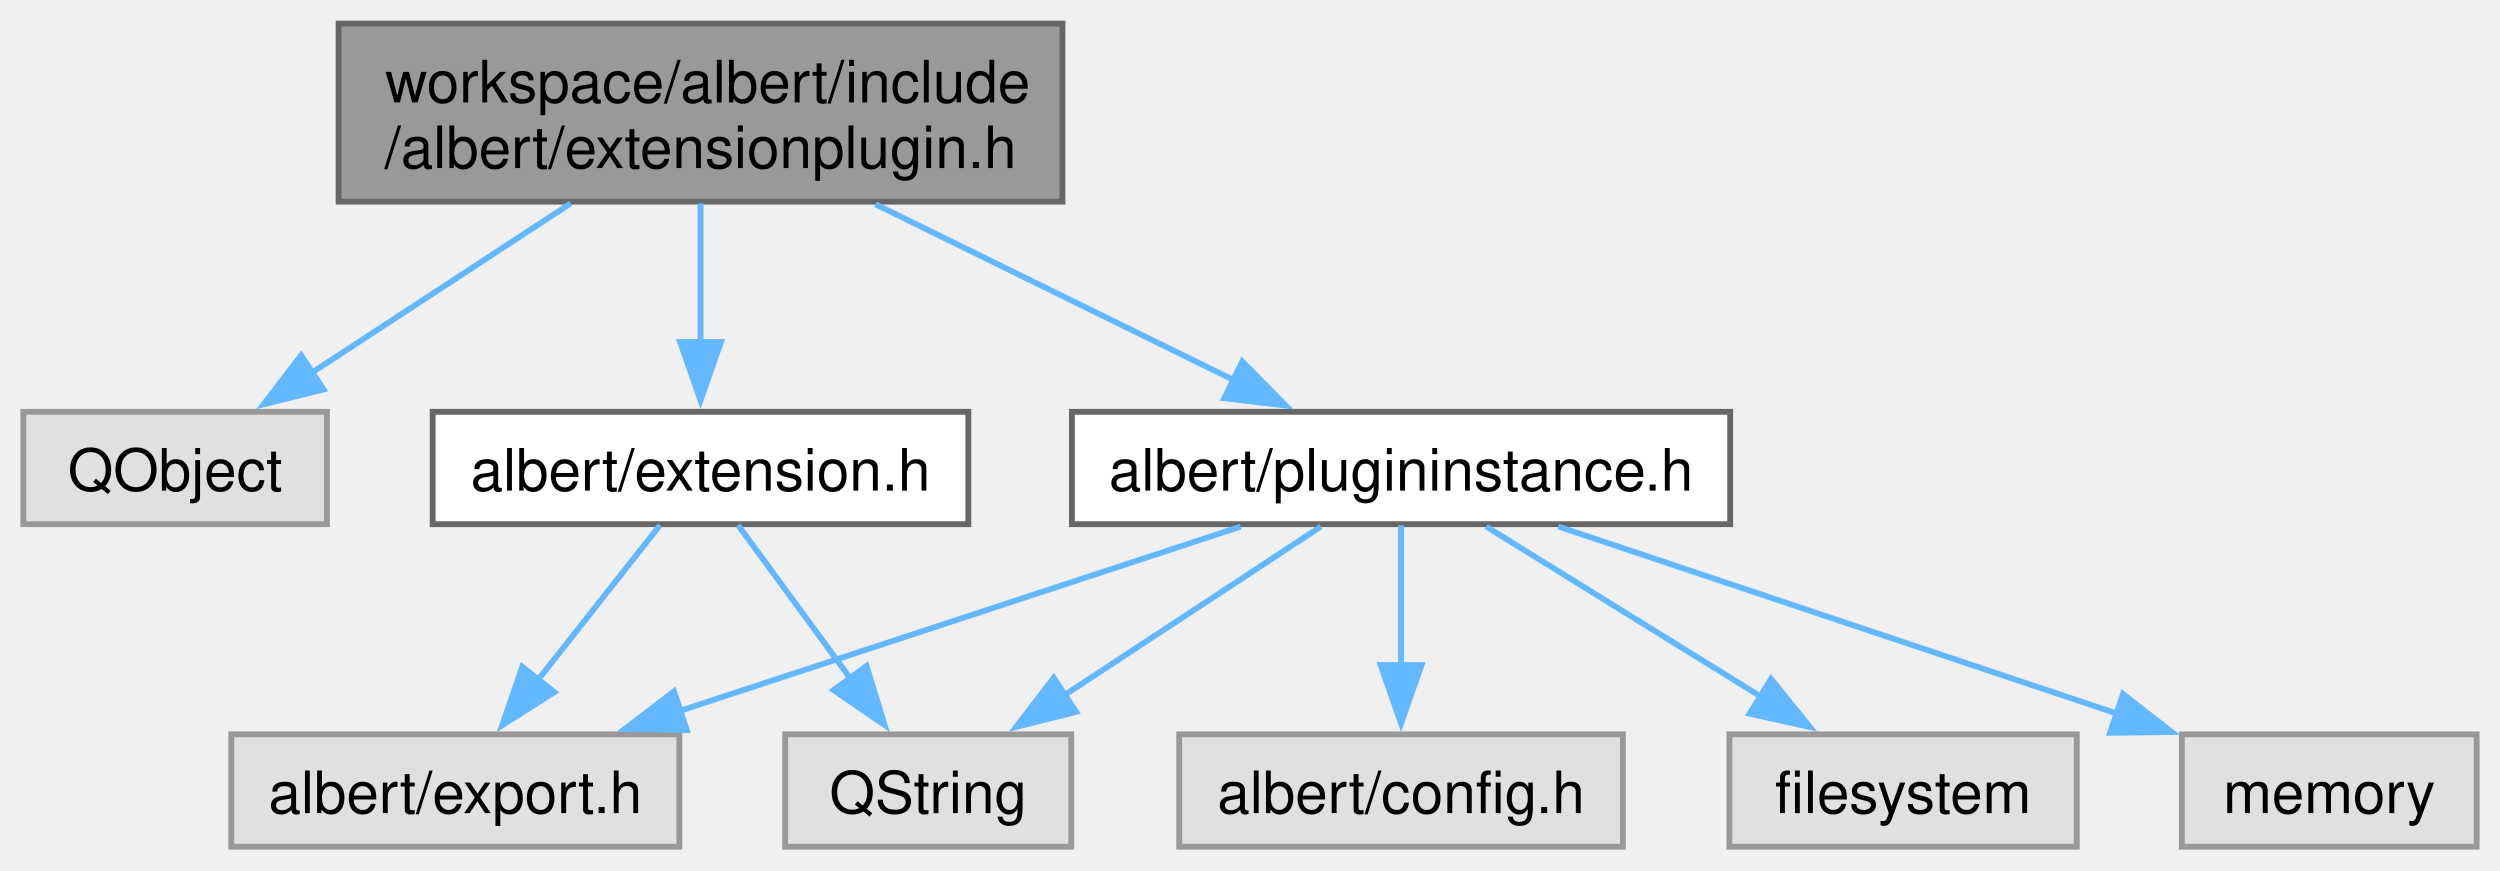
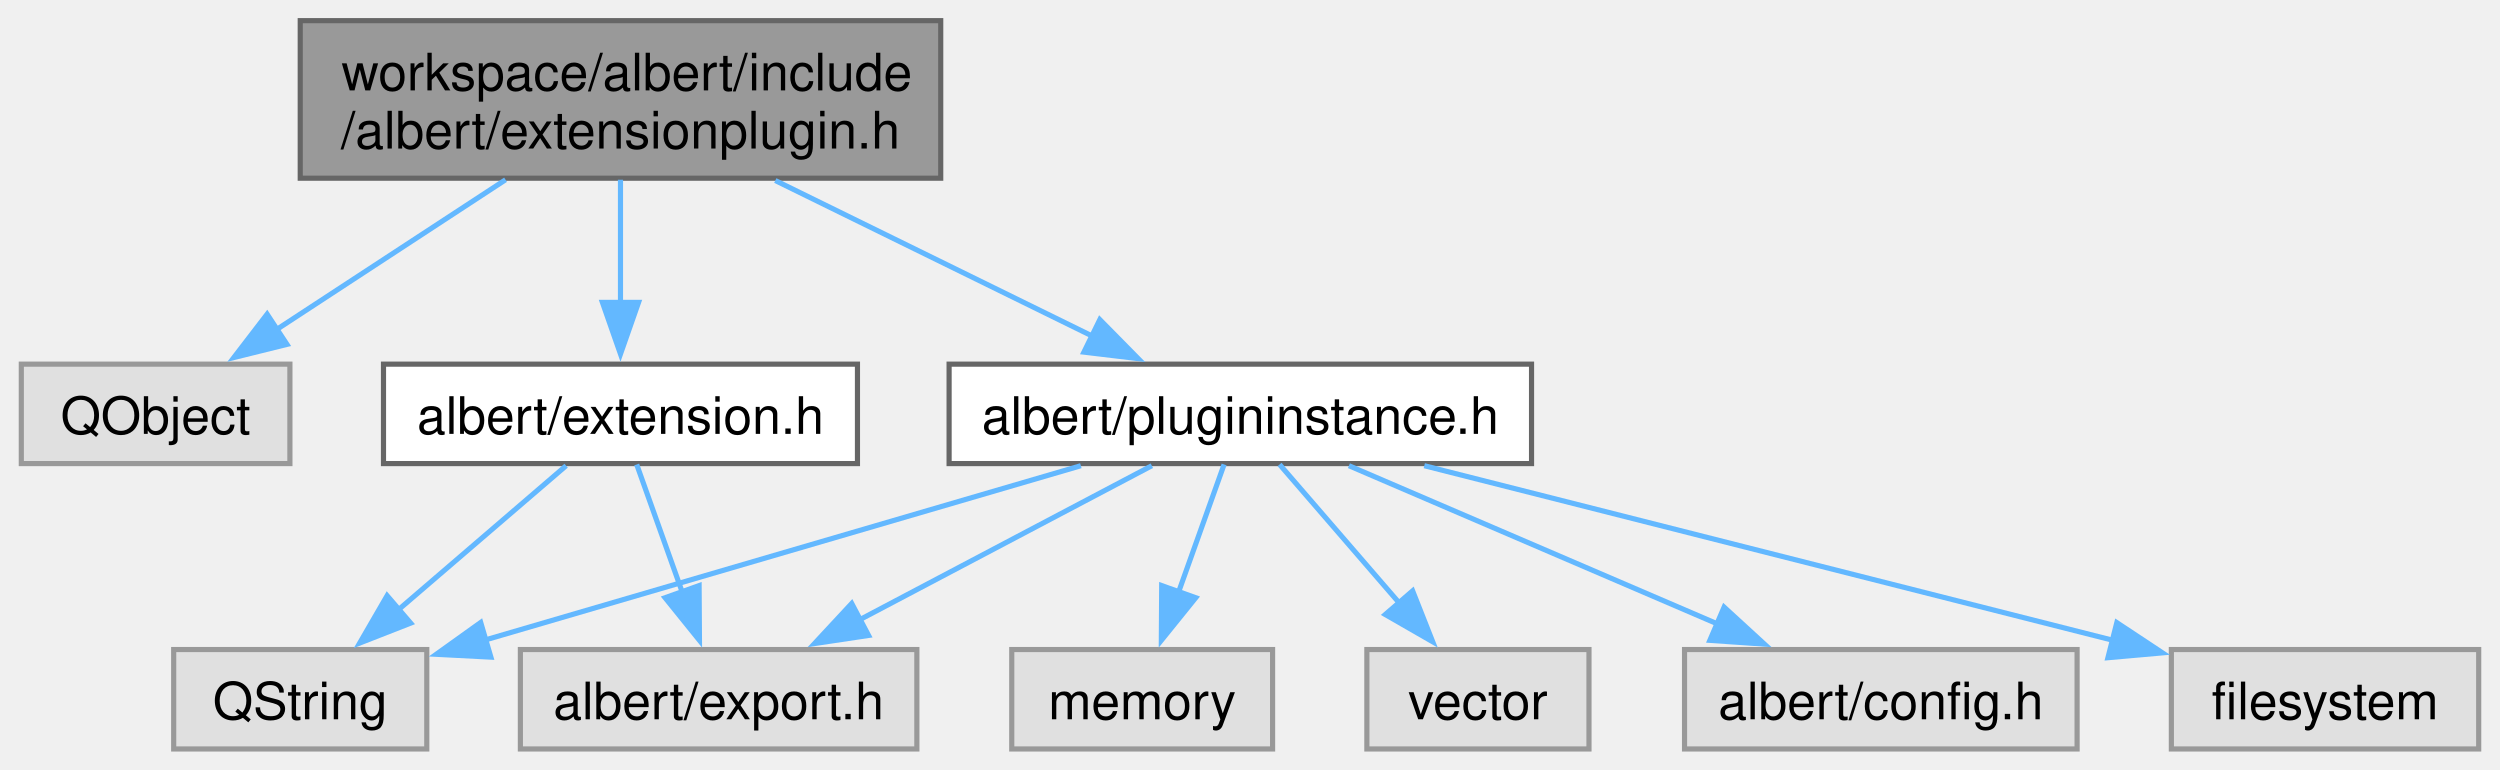
- <svg xmlns="http://www.w3.org/2000/svg" xmlns:xlink="http://www.w3.org/1999/xlink" width="428pt" height="149pt" viewBox="0.00 0.00 428.25 149.00">
+ <svg xmlns="http://www.w3.org/2000/svg" xmlns:xlink="http://www.w3.org/1999/xlink" width="484pt" height="149pt" viewBox="0.00 0.00 483.75 149.00">
  <g id="graph0" class="graph" transform="scale(1 1) rotate(0) translate(4 145)">
    <g id="Node000001" class="node">
      <g id="a_Node000001">
        <a xlink:title=" ">
          <polygon fill="#999999" stroke="#666666" points="178,-141 54,-141 54,-110.5 178,-110.5 178,-141" />
          <text text-anchor="start" x="62" y="-127.5" font-family="Helvetica,sans-Serif" font-size="10.00">workspace/albert/include</text>
          <text text-anchor="middle" x="116" y="-116.25" font-family="Helvetica,sans-Serif" font-size="10.00">/albert/extensionplugin.h</text>
        </a>
      </g>
    </g>
    <g id="Node000002" class="node">
      <g id="a_Node000002">
        <a xlink:title=" ">
          <polygon fill="#e0e0e0" stroke="#999999" points="52,-74.5 0,-74.5 0,-55.25 52,-55.25 52,-74.5" />
          <text text-anchor="middle" x="26" y="-61" font-family="Helvetica,sans-Serif" font-size="10.00">QObject</text>
        </a>
      </g>
    </g>
    <g id="edge1_Node000001_Node000002" class="edge">
      <g id="a_edge1_Node000001_Node000002">
        <a xlink:title=" ">
          <path fill="none" stroke="#63b8ff" d="M93.75,-110.2C80.18,-101.32 62.86,-89.99 49.13,-81.01" />
          <polygon fill="#63b8ff" stroke="#63b8ff" points="51.43,-78.33 41.14,-75.78 47.59,-84.18 51.43,-78.33" />
        </a>
      </g>
    </g>
    <g id="Node000003" class="node">
      <g id="a_Node000003">
        <a xlink:href="extension_8h.html" target="_top" xlink:title=" ">
          <polygon fill="white" stroke="#666666" points="161.88,-74.5 70.12,-74.5 70.12,-55.25 161.88,-55.25 161.88,-74.5" />
          <text text-anchor="middle" x="116" y="-61" font-family="Helvetica,sans-Serif" font-size="10.00">albert/extension.h</text>
        </a>
      </g>
    </g>
    <g id="edge2_Node000001_Node000003" class="edge">
      <g id="a_edge2_Node000001_Node000003">
        <a xlink:title=" ">
          <path fill="none" stroke="#63b8ff" d="M116,-110.2C116,-102.96 116,-94.09 116,-86.19" />
          <polygon fill="#63b8ff" stroke="#63b8ff" points="119.5,-86.46 116,-76.46 112.5,-86.46 119.5,-86.46" />
        </a>
      </g>
    </g>
    <g id="Node000006" class="node">
      <g id="a_Node000006">
        <a xlink:href="plugininstance_8h.html" target="_top" xlink:title=" ">
          <polygon fill="white" stroke="#666666" points="292.38,-74.5 179.62,-74.5 179.62,-55.25 292.38,-55.25 292.38,-74.5" />
          <text text-anchor="middle" x="236" y="-61" font-family="Helvetica,sans-Serif" font-size="10.00">albert/plugininstance.h</text>
        </a>
      </g>
    </g>
    <g id="edge5_Node000001_Node000006" class="edge">
      <g id="a_edge5_Node000001_Node000006">
        <a xlink:title=" ">
          <path fill="none" stroke="#63b8ff" d="M145.97,-110.05C164.77,-100.82 188.88,-89 207.41,-79.9" />
          <polygon fill="#63b8ff" stroke="#63b8ff" points="208.8,-83.12 216.24,-75.57 205.72,-76.83 208.8,-83.12" />
        </a>
      </g>
    </g>
    <g id="Node000004" class="node">
      <g id="a_Node000004">
        <a xlink:title=" ">
-           <polygon fill="#e0e0e0" stroke="#999999" points="179.5,-19.25 130.5,-19.25 130.5,0 179.5,0 179.5,-19.25" />
-           <text text-anchor="middle" x="155" y="-5.75" font-family="Helvetica,sans-Serif" font-size="10.00">QString</text>
+           <polygon fill="#e0e0e0" stroke="#999999" points="78.5,-19.25 29.5,-19.25 29.5,0 78.5,0 78.5,-19.25" />
+           <text text-anchor="middle" x="54" y="-5.75" font-family="Helvetica,sans-Serif" font-size="10.00">QString</text>
        </a>
      </g>
    </g>
    <g id="edge3_Node000003_Node000004" class="edge">
      <g id="a_edge3_Node000003_Node000004">
        <a xlink:title=" ">
-           <path fill="none" stroke="#63b8ff" d="M122.44,-55.08C127.66,-47.96 135.19,-37.68 141.69,-28.8" />
-           <polygon fill="#63b8ff" stroke="#63b8ff" points="144.44,-30.97 147.53,-20.83 138.79,-26.83 144.44,-30.97" />
+           <path fill="none" stroke="#63b8ff" d="M105.48,-54.84C96.61,-47.22 83.69,-36.12 73.01,-26.95" />
+           <polygon fill="#63b8ff" stroke="#63b8ff" points="75.38,-24.37 65.51,-20.51 70.82,-29.68 75.38,-24.37" />
        </a>
      </g>
    </g>
    <g id="Node000005" class="node">
      <g id="a_Node000005">
        <a xlink:title=" ">
-           <polygon fill="#e0e0e0" stroke="#999999" points="112.38,-19.25 35.62,-19.25 35.62,0 112.38,0 112.38,-19.25" />
-           <text text-anchor="middle" x="74" y="-5.75" font-family="Helvetica,sans-Serif" font-size="10.00">albert/export.h</text>
+           <polygon fill="#e0e0e0" stroke="#999999" points="173.38,-19.25 96.62,-19.25 96.62,0 173.38,0 173.38,-19.25" />
+           <text text-anchor="middle" x="135" y="-5.75" font-family="Helvetica,sans-Serif" font-size="10.00">albert/export.h</text>
        </a>
      </g>
    </g>
    <g id="edge4_Node000003_Node000005" class="edge">
      <g id="a_edge4_Node000003_Node000005">
        <a xlink:title=" ">
-           <path fill="none" stroke="#63b8ff" d="M109.06,-55.08C103.38,-47.88 95.16,-37.46 88.11,-28.51" />
-           <polygon fill="#63b8ff" stroke="#63b8ff" points="90.96,-26.48 82.02,-20.8 85.47,-30.82 90.96,-26.48" />
+           <path fill="none" stroke="#63b8ff" d="M119.14,-55.08C121.54,-48.34 124.96,-38.77 128,-30.24" />
+           <polygon fill="#63b8ff" stroke="#63b8ff" points="131.22,-31.63 131.29,-21.03 124.63,-29.28 131.22,-31.63" />
        </a>
      </g>
    </g>
    <g id="edge6_Node000006_Node000004" class="edge">
      <g id="a_edge6_Node000006_Node000004">
        <a xlink:title=" ">
-           <path fill="none" stroke="#63b8ff" d="M222.26,-54.84C210.27,-46.96 192.63,-35.36 178.42,-26.02" />
-           <polygon fill="#63b8ff" stroke="#63b8ff" points="180.35,-23.1 170.07,-20.53 176.51,-28.95 180.35,-23.1" />
+           <path fill="none" stroke="#63b8ff" d="M205.13,-54.84C173.14,-45.48 123.23,-30.88 89.6,-21.04" />
+           <polygon fill="#63b8ff" stroke="#63b8ff" points="90.91,-17.78 80.33,-18.33 88.94,-24.49 90.91,-17.78" />
        </a>
      </g>
    </g>
    <g id="edge8_Node000006_Node000005" class="edge">
      <g id="a_edge8_Node000006_Node000005">
        <a xlink:title=" ">
-           <path fill="none" stroke="#63b8ff" d="M208.52,-54.84C182.1,-46.16 141.94,-32.96 112.38,-23.24" />
-           <polygon fill="#63b8ff" stroke="#63b8ff" points="113.65,-19.97 103.05,-20.18 111.46,-26.62 113.65,-19.97" />
+           <path fill="none" stroke="#63b8ff" d="M218.87,-54.84C203.34,-46.66 180.2,-34.46 162.16,-24.94" />
+           <polygon fill="#63b8ff" stroke="#63b8ff" points="164.03,-21.98 153.56,-20.41 160.77,-28.17 164.03,-21.98" />
        </a>
      </g>
    </g>
    <g id="Node000007" class="node">
      <g id="a_Node000007">
        <a xlink:title=" ">
-           <polygon fill="#e0e0e0" stroke="#999999" points="274,-19.25 198,-19.25 198,0 274,0 274,-19.25" />
-           <text text-anchor="middle" x="236" y="-5.75" font-family="Helvetica,sans-Serif" font-size="10.00">albert/config.h</text>
+           <polygon fill="#e0e0e0" stroke="#999999" points="398,-19.25 322,-19.25 322,0 398,0 398,-19.25" />
+           <text text-anchor="middle" x="360" y="-5.75" font-family="Helvetica,sans-Serif" font-size="10.00">albert/config.h</text>
        </a>
      </g>
    </g>
    <g id="edge7_Node000006_Node000007" class="edge">
      <g id="a_edge7_Node000006_Node000007">
        <a xlink:title=" ">
-           <path fill="none" stroke="#63b8ff" d="M236,-55.08C236,-48.57 236,-39.42 236,-31.12" />
-           <polygon fill="#63b8ff" stroke="#63b8ff" points="239.5,-31.12 236,-21.12 232.5,-31.12 239.5,-31.12" />
+           <path fill="none" stroke="#63b8ff" d="M257.03,-54.84C276.63,-46.43 306.11,-33.77 328.51,-24.15" />
+           <polygon fill="#63b8ff" stroke="#63b8ff" points="329.66,-27.46 337.47,-20.3 326.9,-21.03 329.66,-27.46" />
        </a>
      </g>
    </g>
    <g id="Node000008" class="node">
      <g id="a_Node000008">
        <a xlink:title=" ">
-           <polygon fill="#e0e0e0" stroke="#999999" points="351.75,-19.25 292.25,-19.25 292.25,0 351.75,0 351.75,-19.25" />
-           <text text-anchor="middle" x="322" y="-5.75" font-family="Helvetica,sans-Serif" font-size="10.00">filesystem</text>
+           <polygon fill="#e0e0e0" stroke="#999999" points="475.75,-19.25 416.25,-19.25 416.25,0 475.75,0 475.75,-19.25" />
+           <text text-anchor="middle" x="446" y="-5.75" font-family="Helvetica,sans-Serif" font-size="10.00">filesystem</text>
        </a>
      </g>
    </g>
    <g id="edge9_Node000006_Node000008" class="edge">
      <g id="a_edge9_Node000006_Node000008">
        <a xlink:title=" ">
-           <path fill="none" stroke="#63b8ff" d="M250.59,-54.84C263.44,-46.89 282.41,-35.14 297.57,-25.75" />
-           <polygon fill="#63b8ff" stroke="#63b8ff" points="299.39,-28.74 306.05,-20.5 295.71,-22.79 299.39,-28.74" />
+           <path fill="none" stroke="#63b8ff" d="M271.62,-54.84C308.58,-45.47 366.29,-30.84 405.09,-21" />
+           <polygon fill="#63b8ff" stroke="#63b8ff" points="405.69,-24.46 414.53,-18.61 403.97,-17.67 405.69,-24.46" />
        </a>
      </g>
    </g>
    <g id="Node000009" class="node">
      <g id="a_Node000009">
        <a xlink:title=" ">
-           <polygon fill="#e0e0e0" stroke="#999999" points="420.25,-19.25 369.75,-19.25 369.75,0 420.25,0 420.25,-19.25" />
-           <text text-anchor="middle" x="395" y="-5.75" font-family="Helvetica,sans-Serif" font-size="10.00">memory</text>
+           <polygon fill="#e0e0e0" stroke="#999999" points="242.25,-19.25 191.75,-19.25 191.75,0 242.25,0 242.25,-19.25" />
+           <text text-anchor="middle" x="217" y="-5.75" font-family="Helvetica,sans-Serif" font-size="10.00">memory</text>
        </a>
      </g>
    </g>
    <g id="edge10_Node000006_Node000009" class="edge">
      <g id="a_edge10_Node000006_Node000009">
        <a xlink:title=" ">
-           <path fill="none" stroke="#63b8ff" d="M262.97,-54.84C289.37,-46 329.75,-32.48 358.91,-22.71" />
-           <polygon fill="#63b8ff" stroke="#63b8ff" points="359.67,-26.15 368.04,-19.65 357.45,-19.51 359.67,-26.15" />
+           <path fill="none" stroke="#63b8ff" d="M232.86,-55.08C230.46,-48.34 227.04,-38.77 224,-30.24" />
+           <polygon fill="#63b8ff" stroke="#63b8ff" points="227.37,-29.28 220.71,-21.03 220.78,-31.63 227.37,-29.28" />
+         </a>
+       </g>
+     </g>
+     <g id="Node000010" class="node">
+       <g id="a_Node000010">
+         <a xlink:title=" ">
+           <polygon fill="#e0e0e0" stroke="#999999" points="303.5,-19.25 260.5,-19.25 260.5,0 303.5,0 303.5,-19.25" />
+           <text text-anchor="middle" x="282" y="-5.75" font-family="Helvetica,sans-Serif" font-size="10.00">vector</text>
+         </a>
+       </g>
+     </g>
+     <g id="edge11_Node000006_Node000010" class="edge">
+       <g id="a_edge11_Node000006_Node000010">
+         <a xlink:title=" ">
+           <path fill="none" stroke="#63b8ff" d="M243.6,-55.08C249.88,-47.8 259.01,-37.23 266.8,-28.23" />
+           <polygon fill="#63b8ff" stroke="#63b8ff" points="269.36,-30.61 273.25,-20.75 264.06,-26.03 269.36,-30.61" />
        </a>
      </g>
    </g>
  </g>
</svg>
